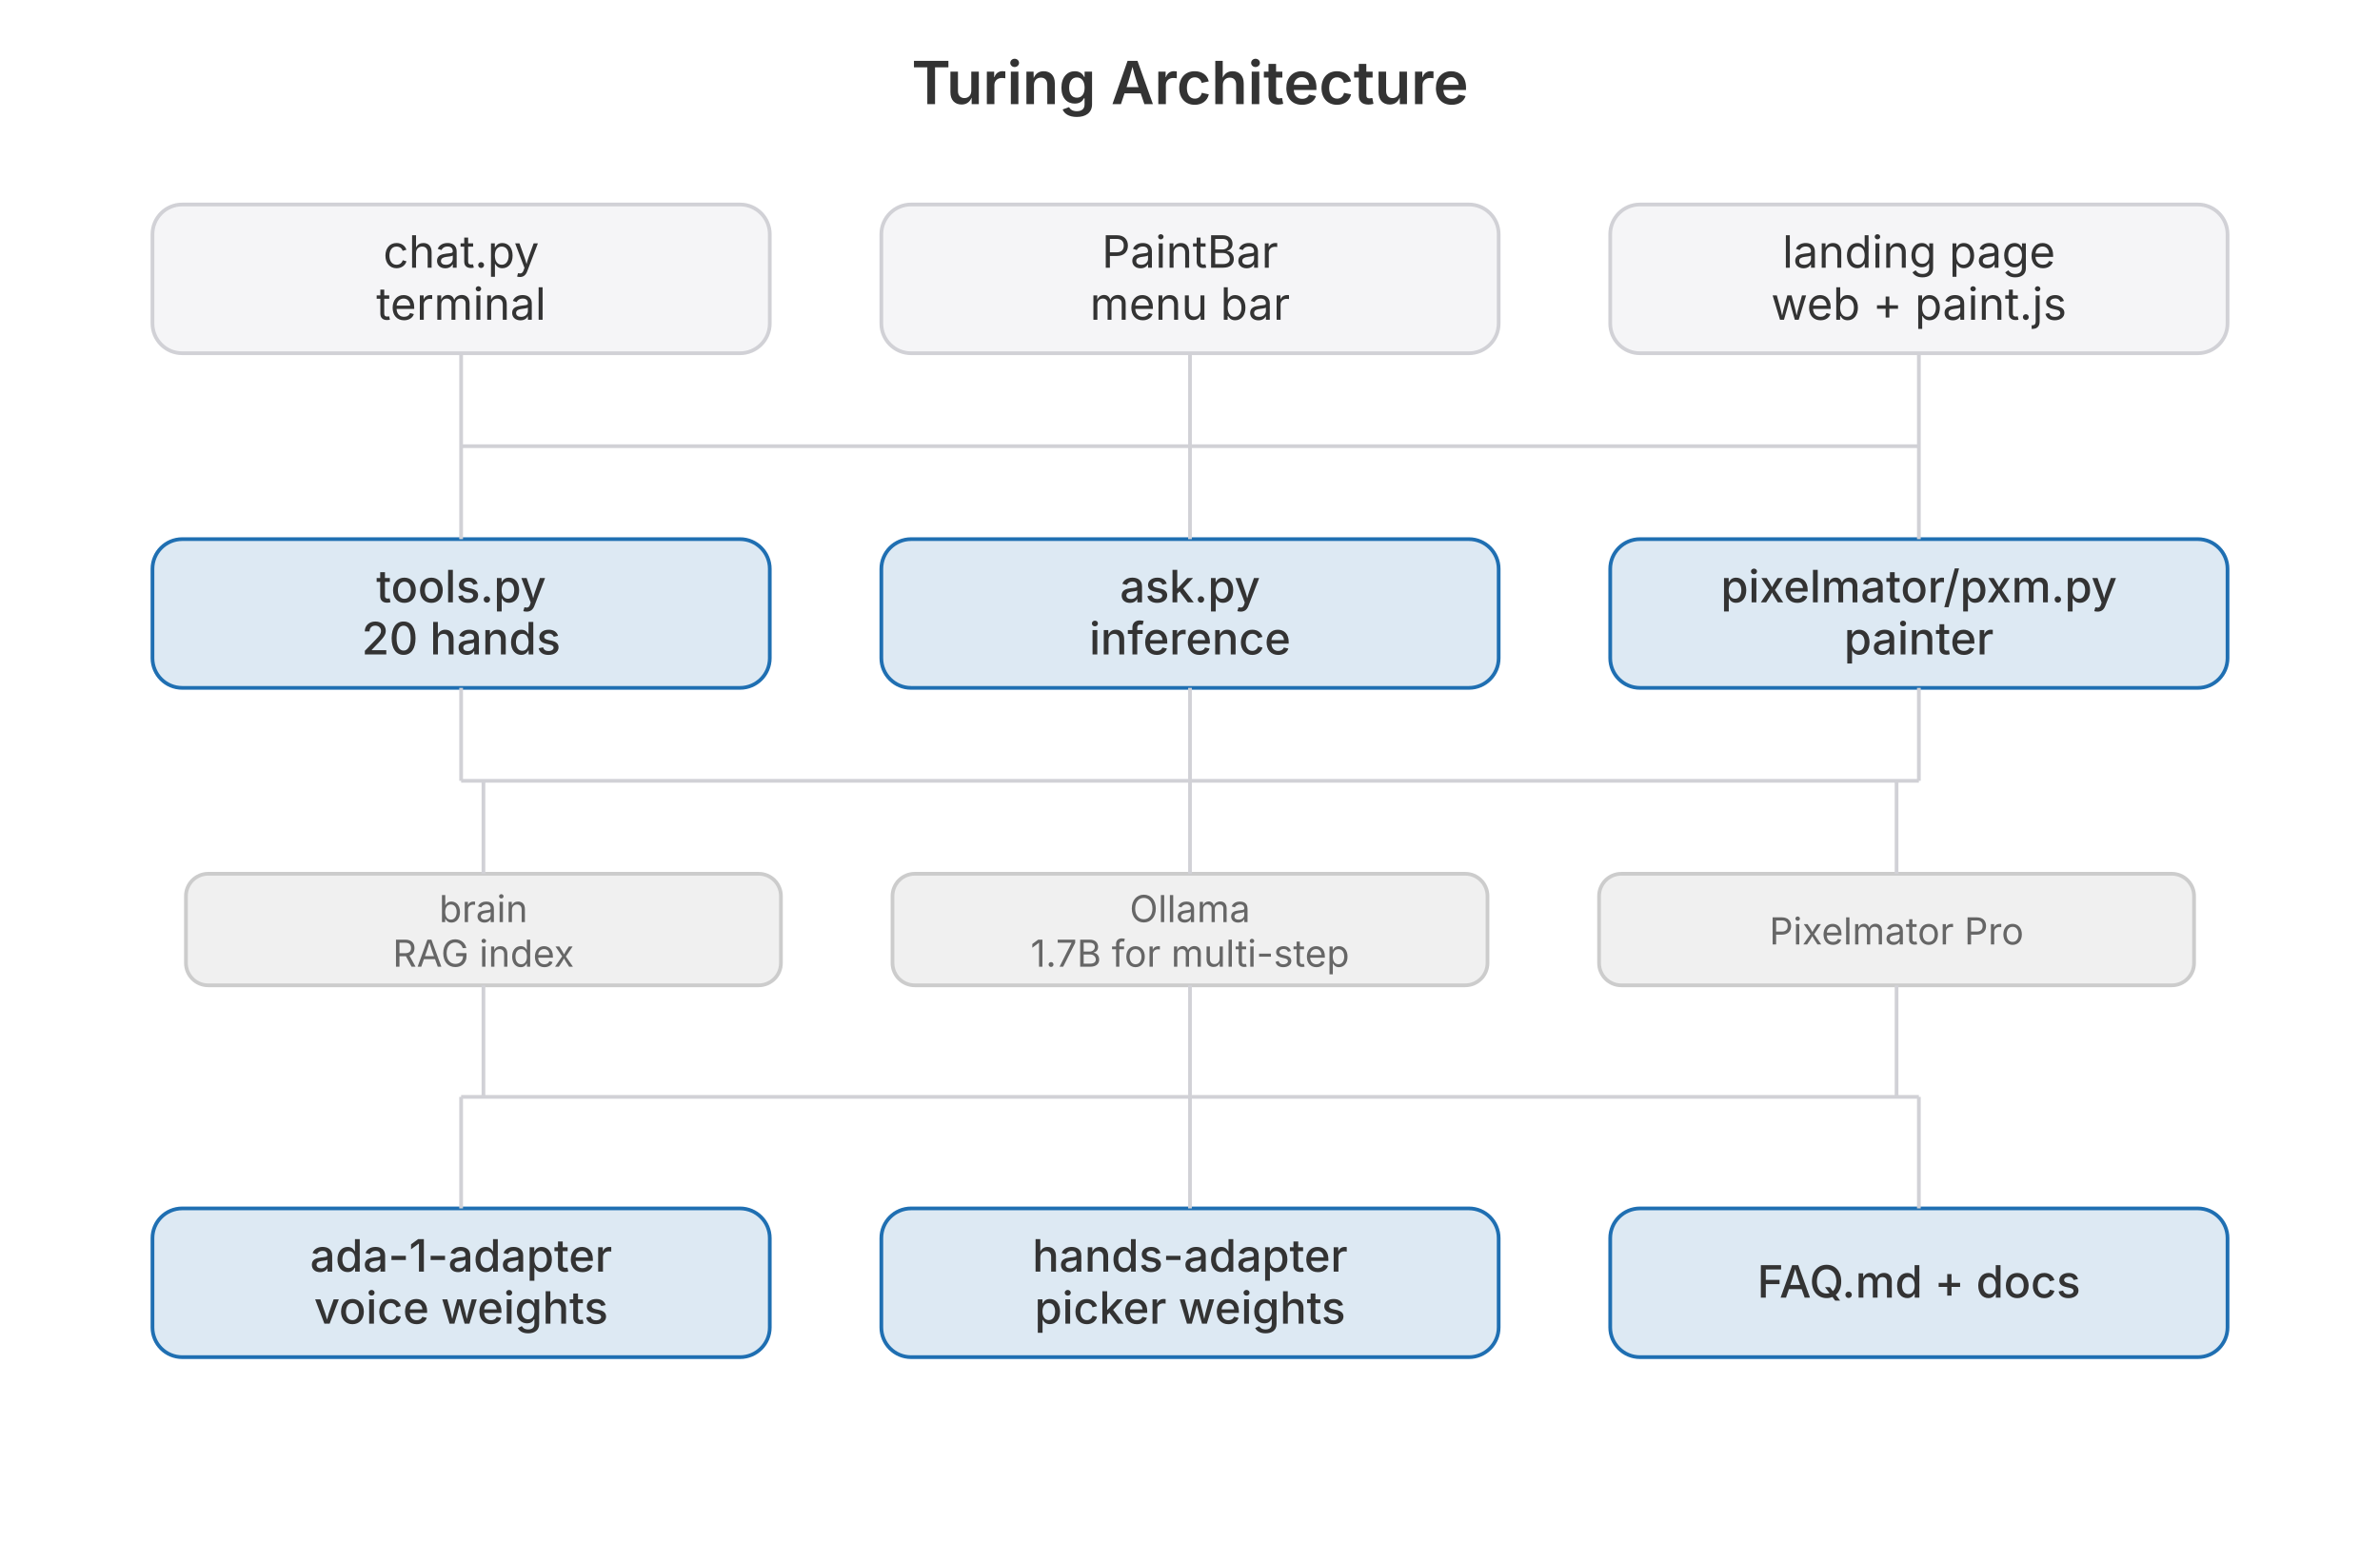
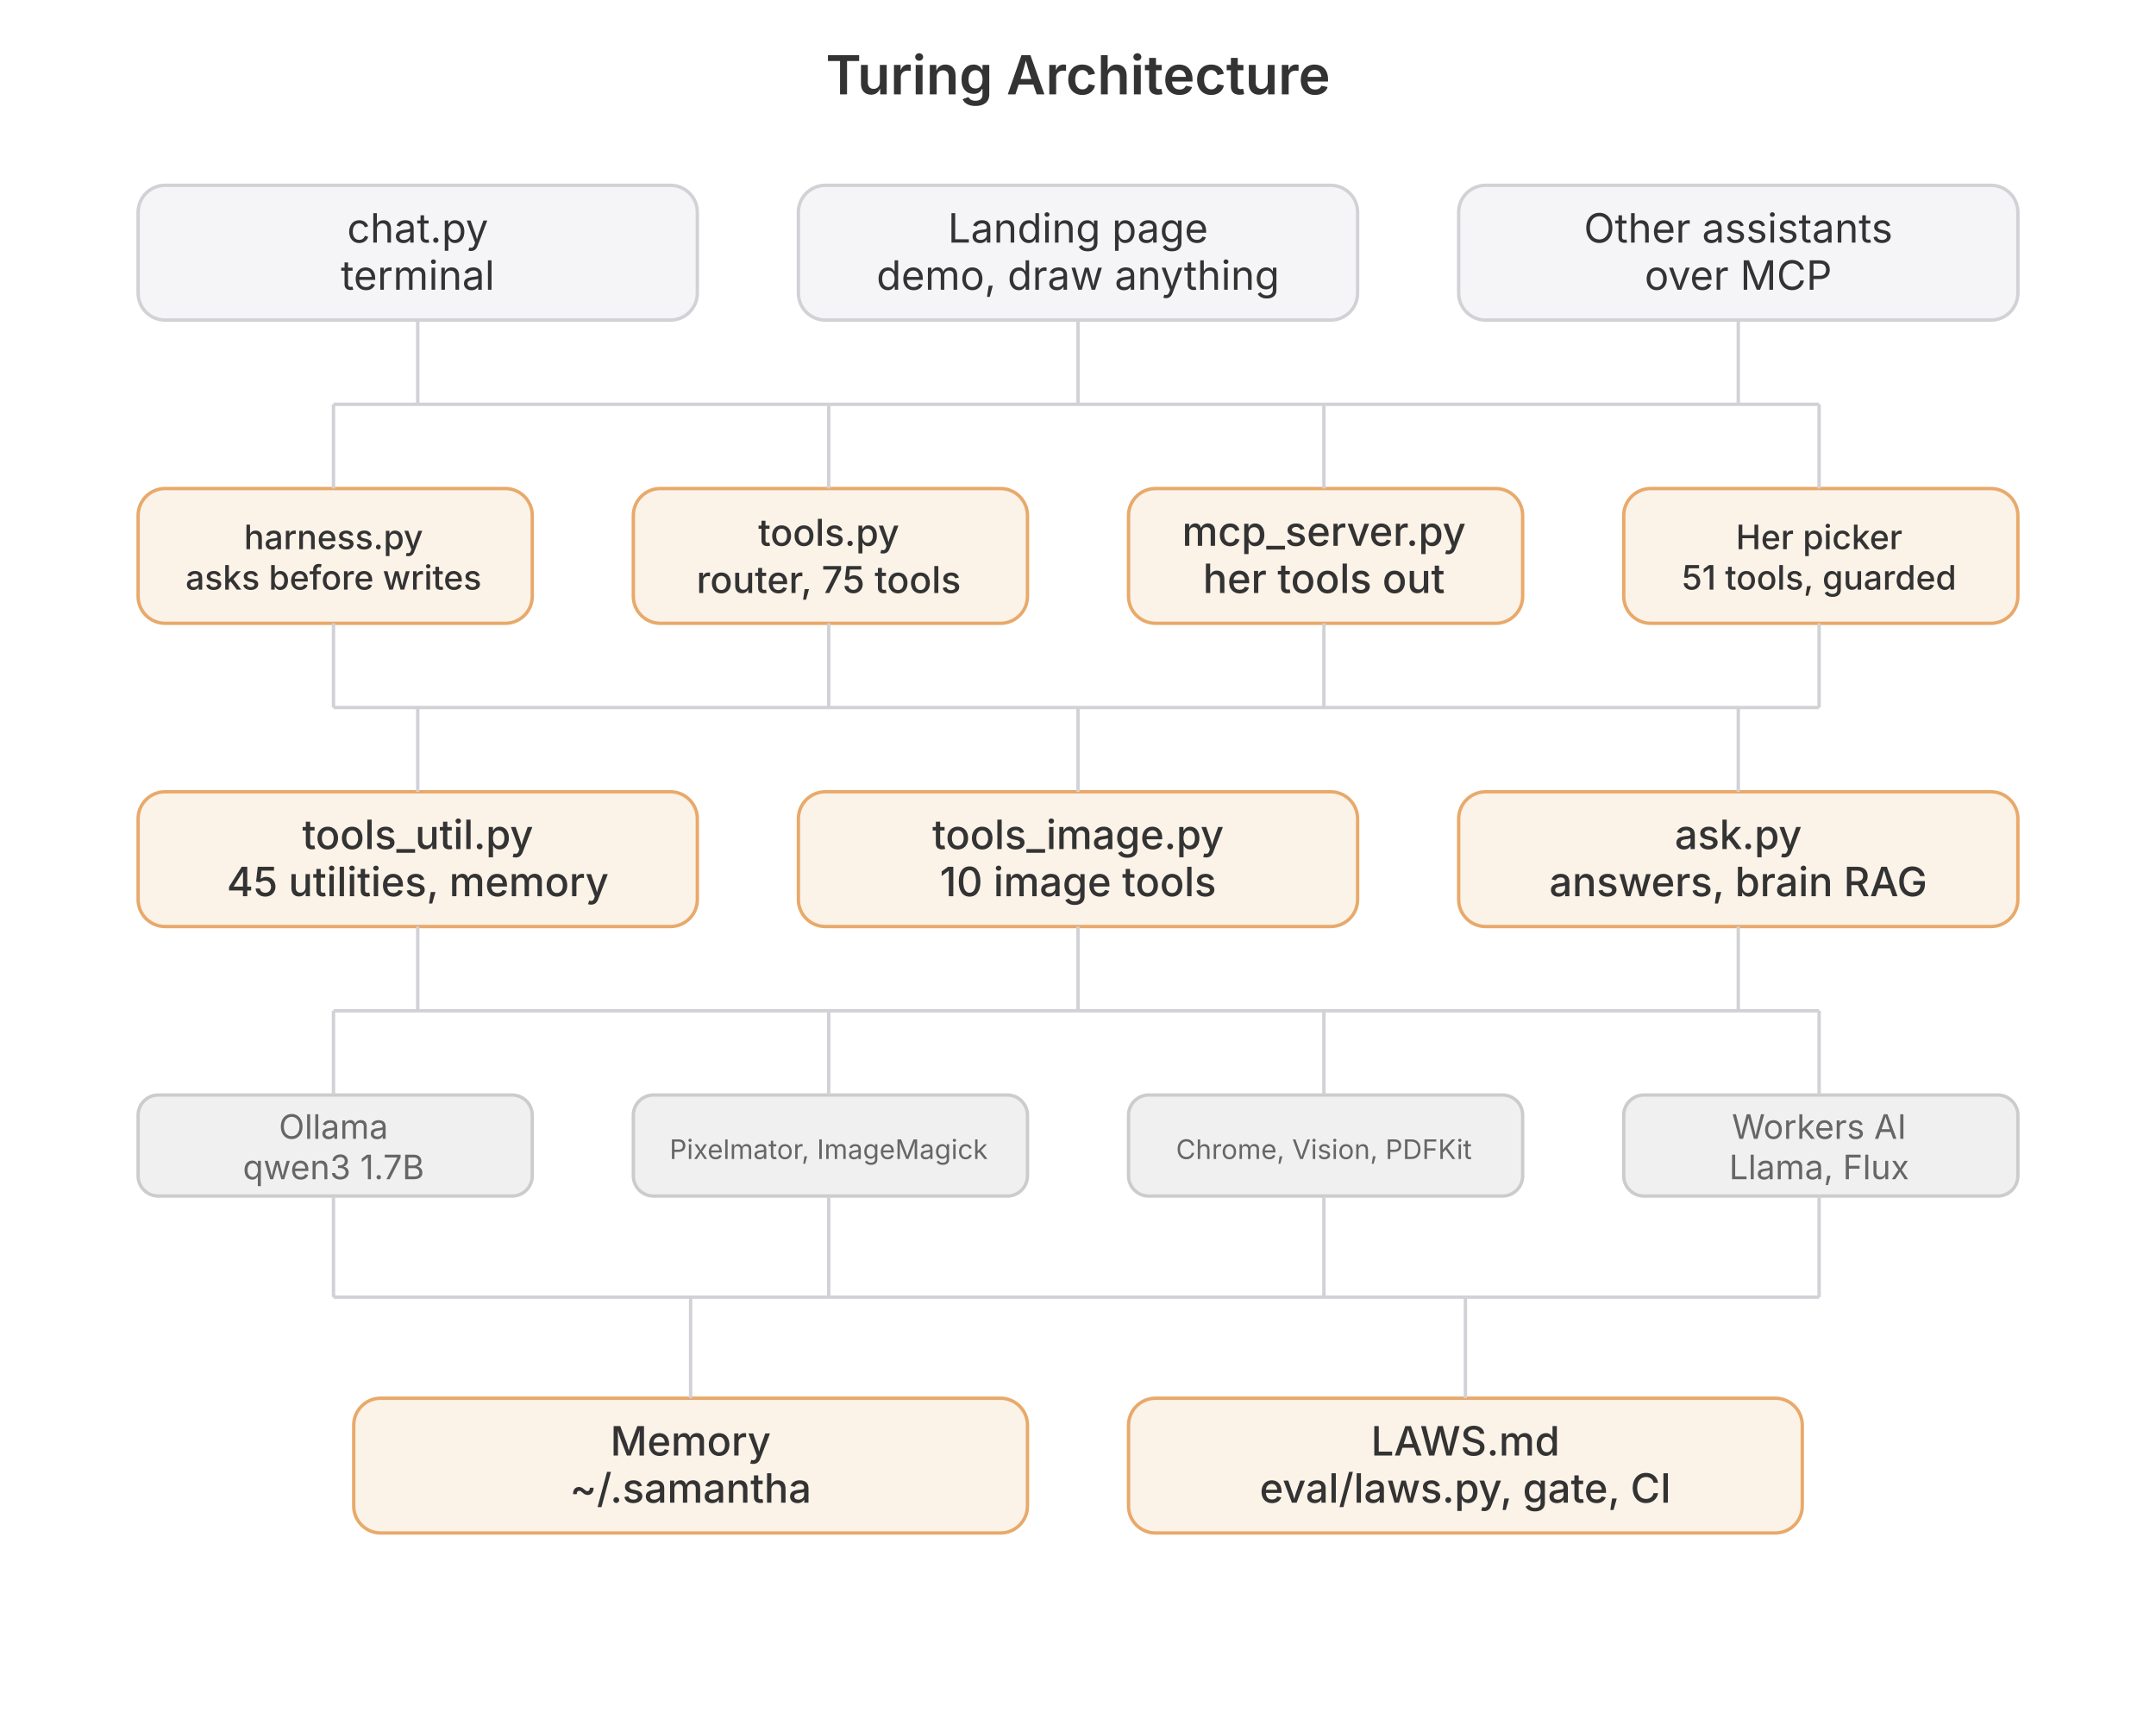
- <svg xmlns="http://www.w3.org/2000/svg" width="640" height="420" style="background:#fff;font-family:-apple-system,BlinkMacSystemFont,sans-serif" viewBox="0 0 640 420">
+ <svg xmlns="http://www.w3.org/2000/svg" width="640" height="510" style="background:#fff;font-family:-apple-system,BlinkMacSystemFont,sans-serif" viewBox="0 0 640 510">
  <text x="320" y="28" fill="#333" font-size="16" font-weight="600" text-anchor="middle">Turing Architecture</text>
  <rect width="166" height="40" x="41" y="55" fill="#f5f5f7" stroke="#d1d1d6" rx="8" />
  <text x="124" y="72" fill="#333" font-size="12" text-anchor="middle">chat.py</text>
  <text x="124" y="86" fill="#333" font-size="12" text-anchor="middle">terminal</text>
  <rect width="166" height="40" x="237" y="55" fill="#f5f5f7" stroke="#d1d1d6" rx="8" />
-   <text x="320" y="72" fill="#333" font-size="12" text-anchor="middle">PaintBar</text>
-   <text x="320" y="86" fill="#333" font-size="12" text-anchor="middle">menu bar</text>
+   <text x="320" y="72" fill="#333" font-size="12" text-anchor="middle">Landing page</text>
+   <text x="320" y="86" fill="#333" font-size="12" text-anchor="middle">demo, draw anything</text>
  <rect width="166" height="40" x="433" y="55" fill="#f5f5f7" stroke="#d1d1d6" rx="8" />
-   <text x="516" y="72" fill="#333" font-size="12" text-anchor="middle">landing page</text>
-   <text x="516" y="86" fill="#333" font-size="12" text-anchor="middle">web + paint.js</text>
-   <rect width="166" height="40" x="41" y="145" fill="#1f6fb2" fill-opacity=".15" stroke="#1f6fb2" rx="8" />
-   <text x="124" y="162" fill="#333" font-size="12" font-weight="500" text-anchor="middle">tools.py</text>
-   <text x="124" y="176" fill="#333" font-size="12" font-weight="500" text-anchor="middle">20 hands</text>
-   <rect width="166" height="40" x="237" y="145" fill="#1f6fb2" fill-opacity=".15" stroke="#1f6fb2" rx="8" />
-   <text x="320" y="162" fill="#333" font-size="12" font-weight="500" text-anchor="middle">ask.py</text>
-   <text x="320" y="176" fill="#333" font-size="12" font-weight="500" text-anchor="middle">inference</text>
-   <rect width="166" height="40" x="433" y="145" fill="#1f6fb2" fill-opacity=".15" stroke="#1f6fb2" rx="8" />
-   <text x="516" y="162" fill="#333" font-size="12" font-weight="500" text-anchor="middle">pixelmator/pxm.py</text>
-   <text x="516" y="176" fill="#333" font-size="12" font-weight="500" text-anchor="middle">painter</text>
-   <rect width="160" height="30" x="50" y="235" fill="#f0f0f0" stroke="#ccc" rx="6" />
-   <text x="130" y="248" fill="#666" font-size="10" text-anchor="middle">brain</text>
-   <text x="130" y="260" fill="#666" font-size="10" text-anchor="middle">RAG index</text>
-   <rect width="160" height="30" x="240" y="235" fill="#f0f0f0" stroke="#ccc" rx="6" />
-   <text x="320" y="248" fill="#666" font-size="10" text-anchor="middle">Ollama</text>
-   <text x="320" y="260" fill="#666" font-size="10" text-anchor="middle">1.7B for multi-step</text>
-   <rect width="160" height="30" x="430" y="235" fill="#f0f0f0" stroke="#ccc" rx="6" />
-   <text x="510" y="254" fill="#666" font-size="10" text-anchor="middle">Pixelmator Pro</text>
-   <rect width="166" height="40" x="41" y="325" fill="#1f6fb2" fill-opacity=".15" stroke="#1f6fb2" rx="8" />
-   <text x="124" y="342" fill="#333" font-size="12" font-weight="500" text-anchor="middle">ada-1-adapter</text>
-   <text x="124" y="356" fill="#333" font-size="12" font-weight="500" text-anchor="middle">voice weights</text>
-   <rect width="166" height="40" x="237" y="325" fill="#1f6fb2" fill-opacity=".15" stroke="#1f6fb2" rx="8" />
-   <text x="320" y="342" fill="#333" font-size="12" font-weight="500" text-anchor="middle">hands-adapter</text>
-   <text x="320" y="356" fill="#333" font-size="12" font-weight="500" text-anchor="middle">picker weights</text>
-   <rect width="166" height="40" x="433" y="325" fill="#1f6fb2" fill-opacity=".15" stroke="#1f6fb2" rx="8" />
-   <text x="516" y="349" fill="#333" font-size="12" font-weight="500" text-anchor="middle">FAQ.md + docs</text>
-   <path stroke="#d1d1d6" fill="none" d="M124 95v25M320 95v25M516 95v25M124 120H516M124 120v25M320 120v25M516 120v25M124 120H516M124 185v25M320 185v25M516 185v25M124 210H516M130 210v25M320 210v25M510 210v25M130 210H510M130 265v30M320 265v30M510 265v30M130 295H510M124 295v30M320 295v30M516 295v30M124 295H516" />
+   <text x="516" y="72" fill="#333" font-size="12" text-anchor="middle">Other assistants</text>
+   <text x="516" y="86" fill="#333" font-size="12" text-anchor="middle">over MCP</text>
+   <rect width="117" height="40" x="41" y="145" fill="#E8A96A" fill-opacity=".15" stroke="#E8A96A" rx="8" />
+   <text x="99" y="163" fill="#333" font-size="10" font-weight="500" text-anchor="middle">harness.py</text>
+   <text x="99" y="175" fill="#333" font-size="10" font-weight="500" text-anchor="middle">asks before writes</text>
+   <rect width="117" height="40" x="188" y="145" fill="#E8A96A" fill-opacity=".15" stroke="#E8A96A" rx="8" />
+   <text x="246" y="162" fill="#333" font-size="11" font-weight="500" text-anchor="middle">tools.py</text>
+   <text x="246" y="176" fill="#333" font-size="11" font-weight="500" text-anchor="middle">router, 75 tools</text>
+   <rect width="117" height="40" x="335" y="145" fill="#E8A96A" fill-opacity=".15" stroke="#E8A96A" rx="8" />
+   <text x="393" y="162" fill="#333" font-size="12" font-weight="500" text-anchor="middle">mcp_server.py</text>
+   <text x="393" y="176" fill="#333" font-size="12" font-weight="500" text-anchor="middle">her tools out</text>
+   <rect width="117" height="40" x="482" y="145" fill="#E8A96A" fill-opacity=".15" stroke="#E8A96A" rx="8" />
+   <text x="540" y="163" fill="#333" font-size="10" font-weight="500" text-anchor="middle">Her picker</text>
+   <text x="540" y="175" fill="#333" font-size="10" font-weight="500" text-anchor="middle">51 tools, guarded</text>
+   <rect width="166" height="40" x="41" y="235" fill="#E8A96A" fill-opacity=".15" stroke="#E8A96A" rx="8" />
+   <text x="124" y="252" fill="#333" font-size="12" font-weight="500" text-anchor="middle">tools_util.py</text>
+   <text x="124" y="266" fill="#333" font-size="12" font-weight="500" text-anchor="middle">45 utilities, memory</text>
+   <rect width="166" height="40" x="237" y="235" fill="#E8A96A" fill-opacity=".15" stroke="#E8A96A" rx="8" />
+   <text x="320" y="252" fill="#333" font-size="12" font-weight="500" text-anchor="middle">tools_image.py</text>
+   <text x="320" y="266" fill="#333" font-size="12" font-weight="500" text-anchor="middle">10 image tools</text>
+   <rect width="166" height="40" x="433" y="235" fill="#E8A96A" fill-opacity=".15" stroke="#E8A96A" rx="8" />
+   <text x="516" y="252" fill="#333" font-size="12" font-weight="500" text-anchor="middle">ask.py</text>
+   <text x="516" y="266" fill="#333" font-size="12" font-weight="500" text-anchor="middle">answers, brain RAG</text>
+   <rect width="117" height="30" x="41" y="325" fill="#f0f0f0" stroke="#ccc" rx="6" />
+   <text x="99" y="338" fill="#666" font-size="10" text-anchor="middle">Ollama</text>
+   <text x="99" y="350" fill="#666" font-size="10" text-anchor="middle">qwen3 1.7B</text>
+   <rect width="117" height="30" x="188" y="325" fill="#f0f0f0" stroke="#ccc" rx="6" />
+   <text x="246" y="344" fill="#666" font-size="8" text-anchor="middle">Pixelmator, ImageMagick</text>
+   <rect width="117" height="30" x="335" y="325" fill="#f0f0f0" stroke="#ccc" rx="6" />
+   <text x="393" y="344" fill="#666" font-size="8" text-anchor="middle">Chrome, Vision, PDFKit</text>
+   <rect width="117" height="30" x="482" y="325" fill="#f0f0f0" stroke="#ccc" rx="6" />
+   <text x="540" y="338" fill="#666" font-size="10" text-anchor="middle">Workers AI</text>
+   <text x="540" y="350" fill="#666" font-size="10" text-anchor="middle">Llama, Flux</text>
+   <rect width="200" height="40" x="105" y="415" fill="#E8A96A" fill-opacity=".15" stroke="#E8A96A" rx="8" />
+   <text x="205" y="432" fill="#333" font-size="12" font-weight="500" text-anchor="middle">Memory</text>
+   <text x="205" y="446" fill="#333" font-size="12" font-weight="500" text-anchor="middle">~/.samantha</text>
+   <rect width="200" height="40" x="335" y="415" fill="#E8A96A" fill-opacity=".15" stroke="#E8A96A" rx="8" />
+   <text x="435" y="432" fill="#333" font-size="12" font-weight="500" text-anchor="middle">LAWS.md</text>
+   <text x="435" y="446" fill="#333" font-size="12" font-weight="500" text-anchor="middle">eval/laws.py, gate, CI</text>
+   <path stroke="#d1d1d6" fill="none" d="M124 95v25M320 95v25M516 95v25M124 120H516M99 120v25M246 120v25M393 120v25M540 120v25M99 120H540M99 185v25M246 185v25M393 185v25M540 185v25M99 210H540M124 210v25M320 210v25M516 210v25M124 210H516M124 275v25M320 275v25M516 275v25M124 300H516M99 300v25M246 300v25M393 300v25M540 300v25M99 300H540M99 355v30M246 355v30M393 355v30M540 355v30M99 385H540M205 385v30M435 385v30M205 385H435" />
</svg>
